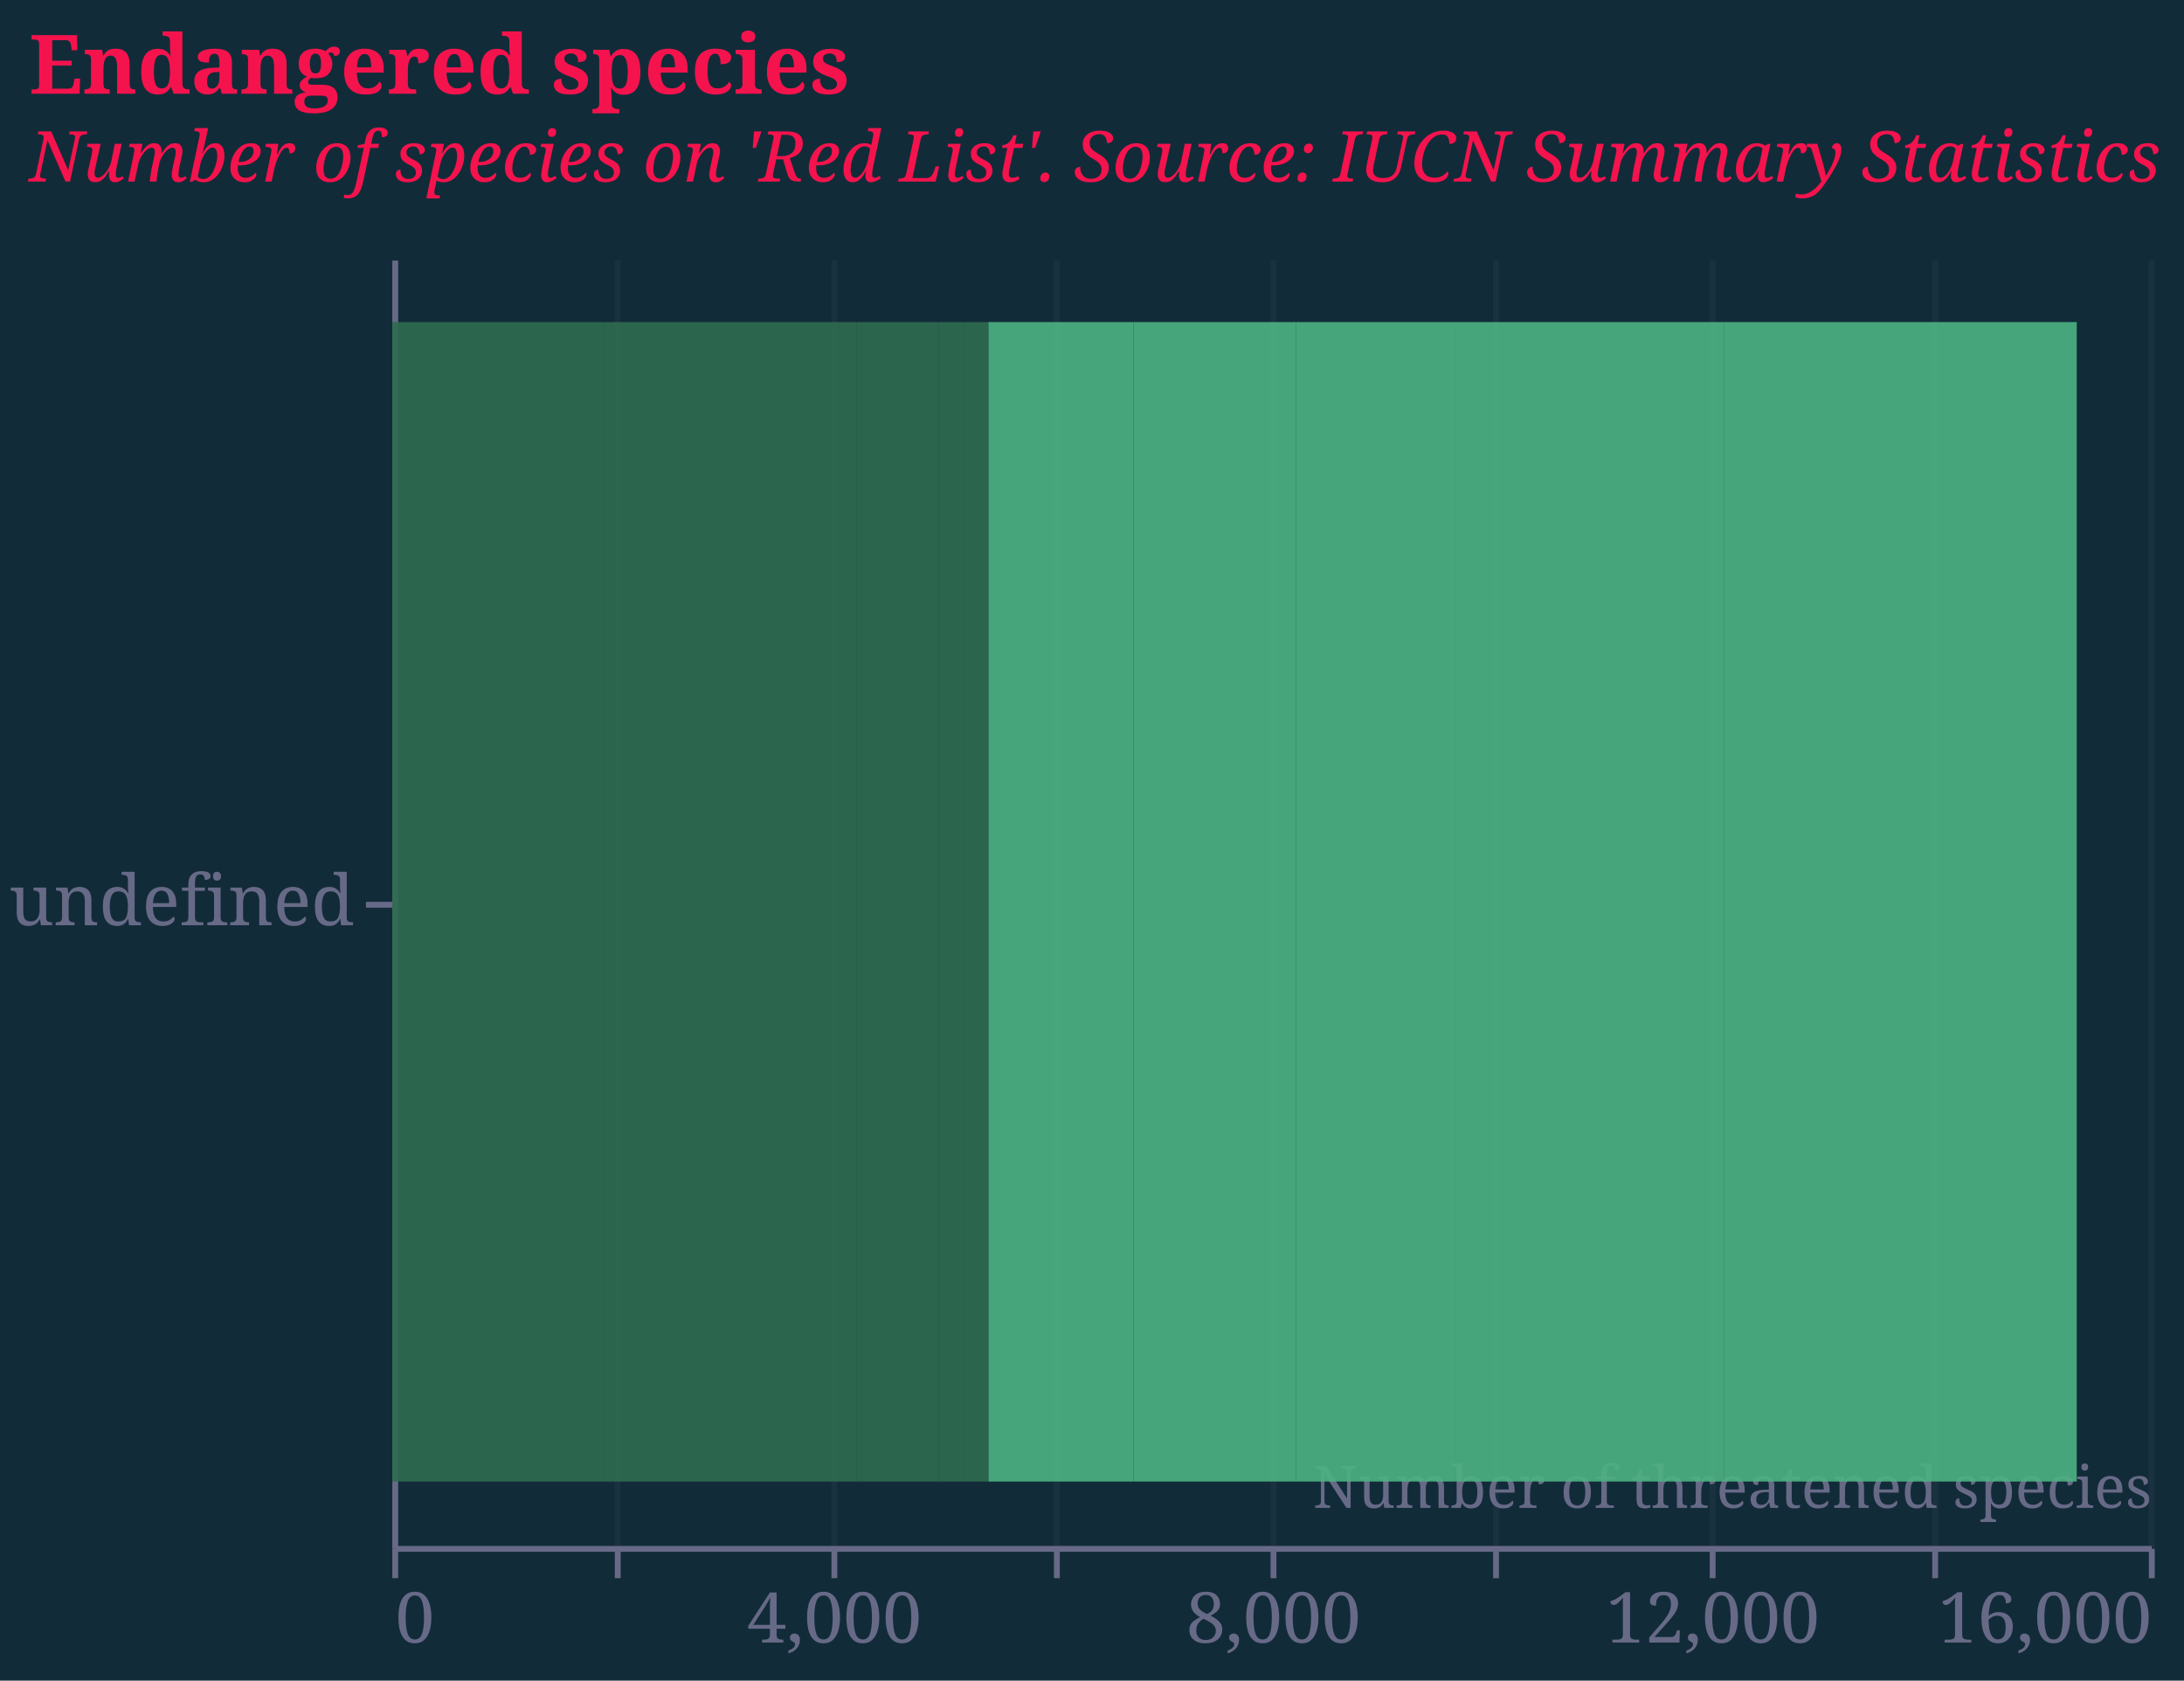
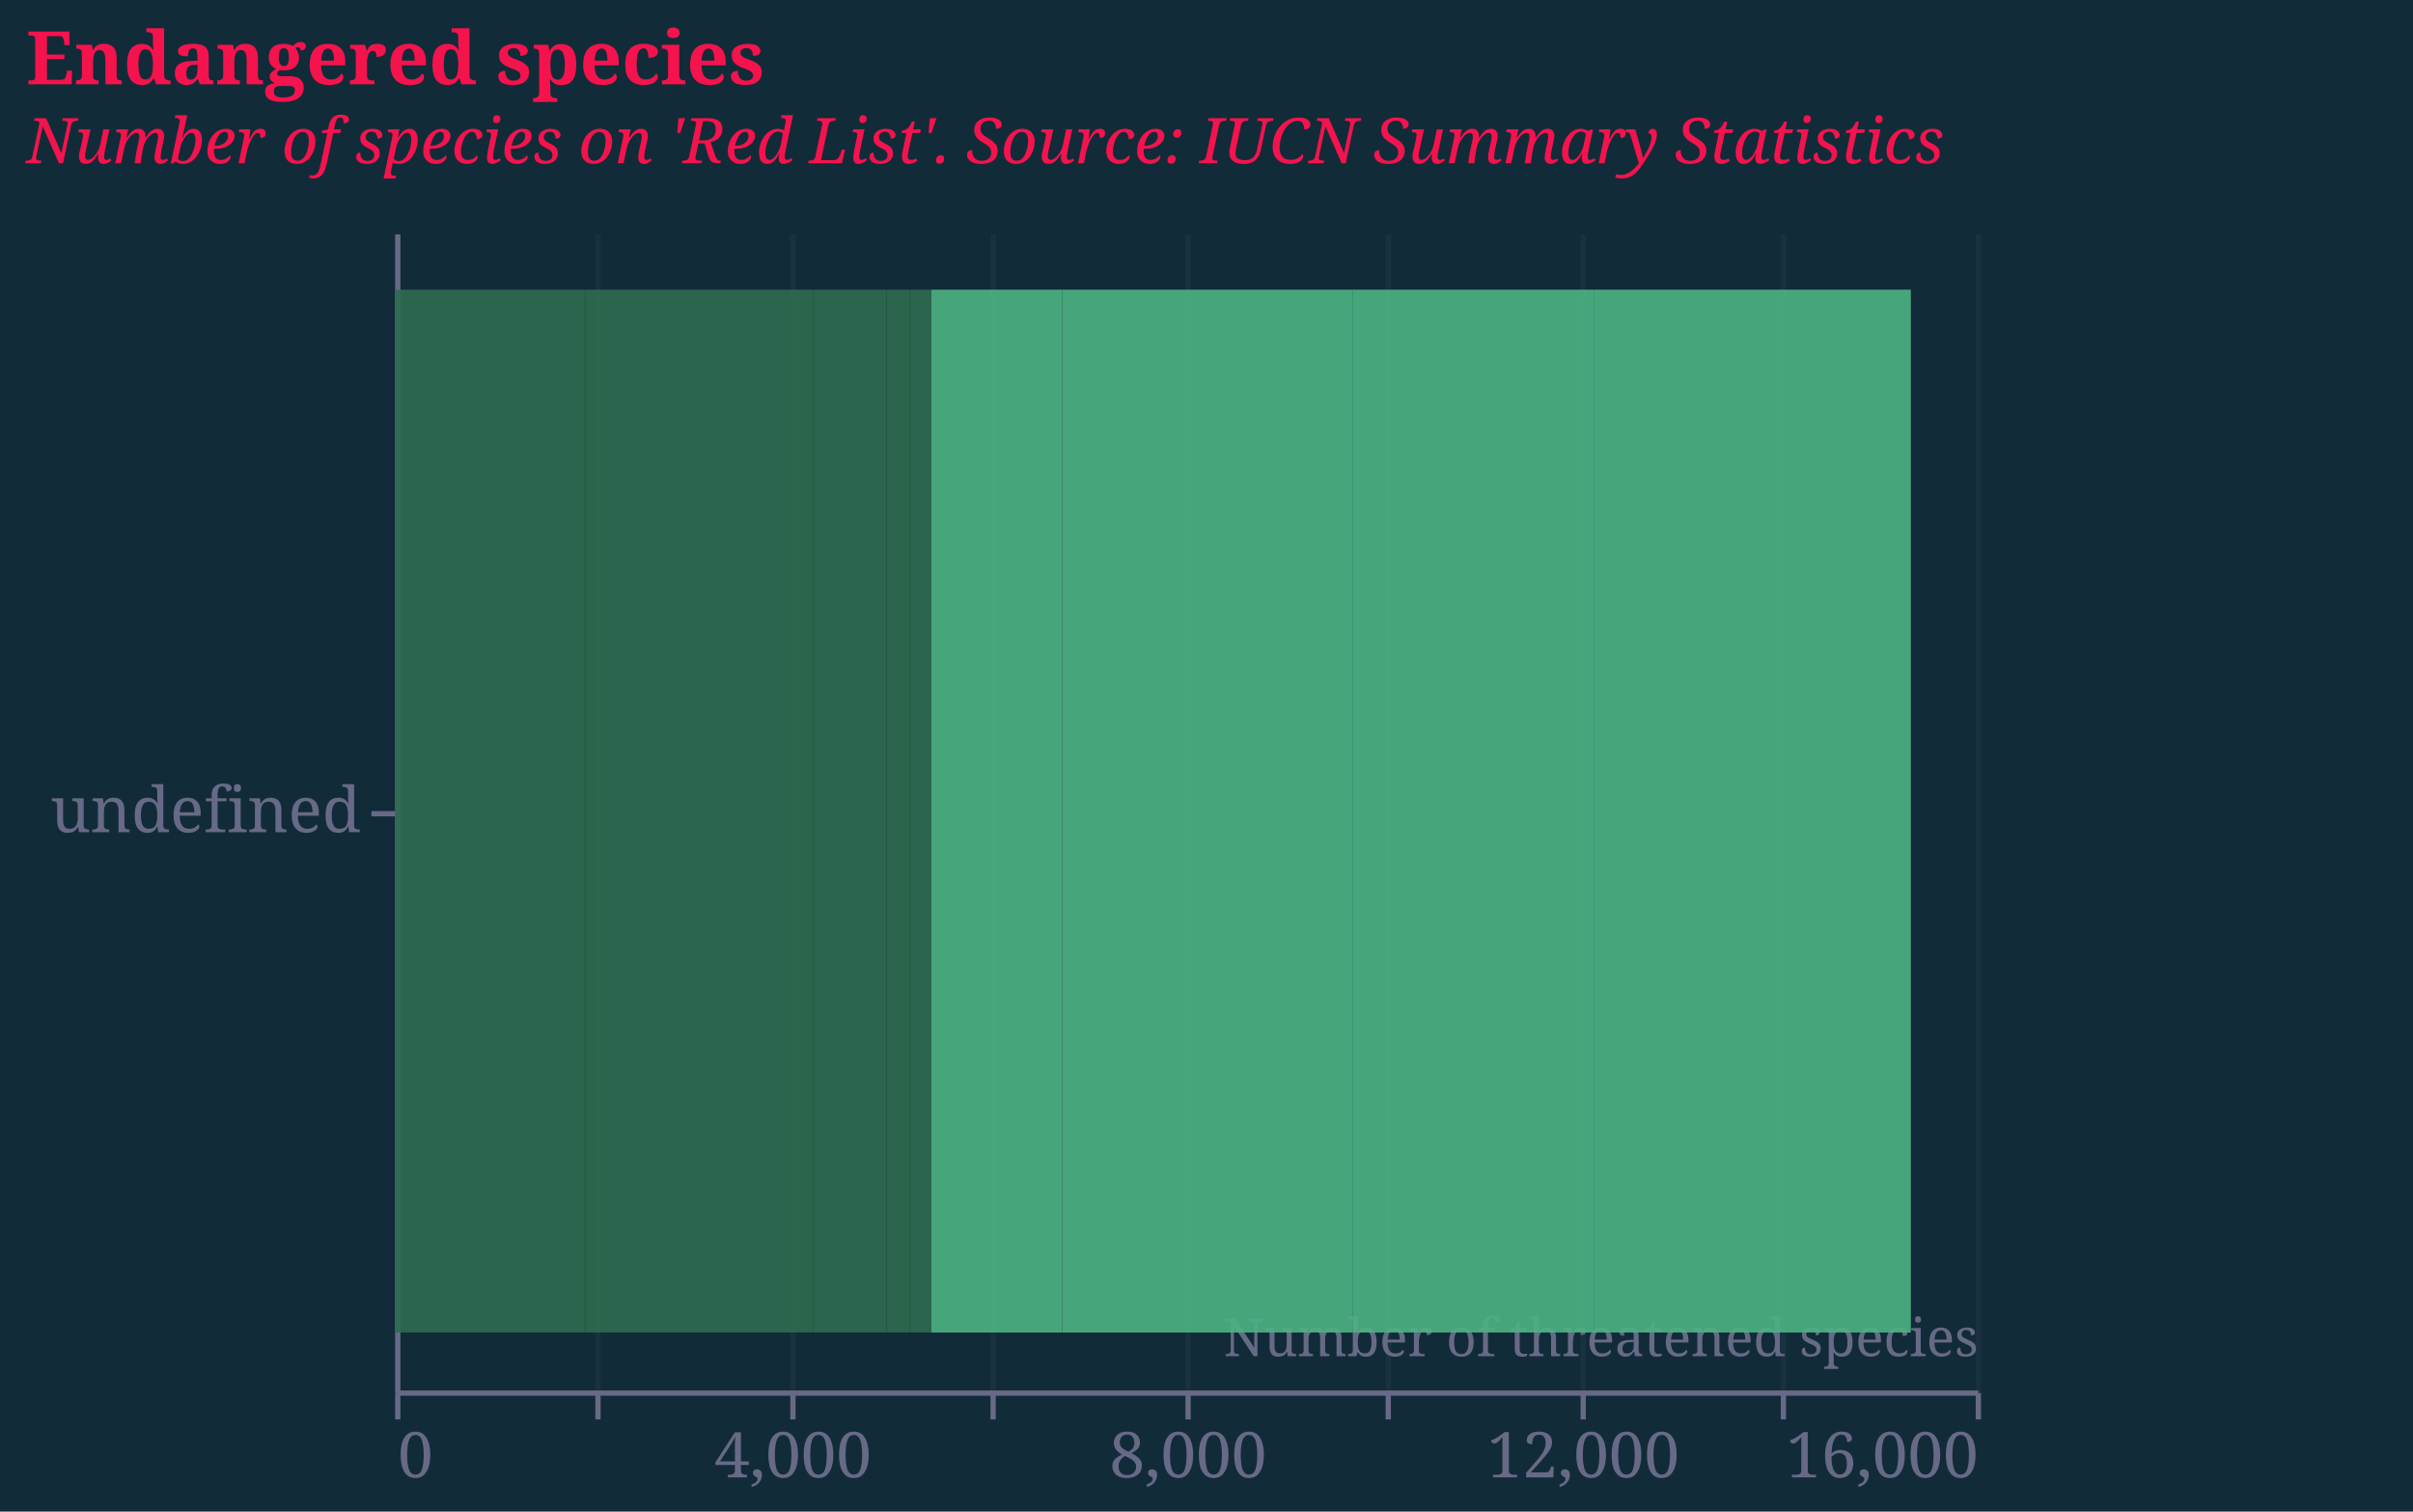
- <svg xmlns="http://www.w3.org/2000/svg" version="1.1" class="marks" width="373" height="287" viewBox="0 0 373 287">
-   <rect width="373" height="287" fill="#122B39" />
-   <g fill="none" stroke-miterlimit="10" transform="translate(67,44)">
+ <svg xmlns="http://www.w3.org/2000/svg" version="1.1" class="marks" width="458" height="287" viewBox="0 0 458 287">
+   <rect width="458" height="287" fill="#122B39" />
+   <g fill="none" stroke-miterlimit="10" transform="translate(75,44)">
    <g class="mark-group role-frame root" role="graphics-object" aria-roledescription="group mark container">
      <g transform="translate(0,0)">
        <path class="background" aria-hidden="true" d="M0,0h300v220h-300Z" />
        <g>
          <g class="mark-group role-axis" aria-hidden="true">
            <g transform="translate(0.5,220.5)">
              <path class="background" aria-hidden="true" d="M0,0h0v0h0Z" pointer-events="none" />
              <g>
                <g class="mark-rule role-axis-grid" pointer-events="none">
                  <line transform="translate(0,0)" x2="0" y2="-220" stroke="#676A86" stroke-opacity="0.1" stroke-width="1" opacity="1" />
                  <line transform="translate(38,0)" x2="0" y2="-220" stroke="#676A86" stroke-opacity="0.1" stroke-width="1" opacity="1" />
                  <line transform="translate(75,0)" x2="0" y2="-220" stroke="#676A86" stroke-opacity="0.1" stroke-width="1" opacity="1" />
                  <line transform="translate(113,0)" x2="0" y2="-220" stroke="#676A86" stroke-opacity="0.1" stroke-width="1" opacity="1" />
                  <line transform="translate(150,0)" x2="0" y2="-220" stroke="#676A86" stroke-opacity="0.1" stroke-width="1" opacity="1" />
                  <line transform="translate(188,0)" x2="0" y2="-220" stroke="#676A86" stroke-opacity="0.1" stroke-width="1" opacity="1" />
                  <line transform="translate(225,0)" x2="0" y2="-220" stroke="#676A86" stroke-opacity="0.1" stroke-width="1" opacity="1" />
                  <line transform="translate(263,0)" x2="0" y2="-220" stroke="#676A86" stroke-opacity="0.1" stroke-width="1" opacity="1" />
                  <line transform="translate(300,0)" x2="0" y2="-220" stroke="#676A86" stroke-opacity="0.1" stroke-width="1" opacity="1" />
                </g>
              </g>
              <path class="foreground" aria-hidden="true" d="" pointer-events="none" display="none" />
            </g>
          </g>
          <g class="mark-group role-axis" role="graphics-symbol" aria-roledescription="axis" aria-label="X-axis titled 'Number of threatened species' for a linear scale with values from 0 to 16,000">
            <g transform="translate(0.5,220.5)">
              <path class="background" aria-hidden="true" d="M0,0h0v0h0Z" pointer-events="none" />
              <g>
                <g class="mark-rule role-axis-tick" pointer-events="none">
                  <line transform="translate(0,0)" x2="0" y2="5" stroke="#676A86" stroke-width="1" opacity="1" />
                  <line transform="translate(38,0)" x2="0" y2="5" stroke="#676A86" stroke-width="1" opacity="1" />
                  <line transform="translate(75,0)" x2="0" y2="5" stroke="#676A86" stroke-width="1" opacity="1" />
                  <line transform="translate(113,0)" x2="0" y2="5" stroke="#676A86" stroke-width="1" opacity="1" />
                  <line transform="translate(150,0)" x2="0" y2="5" stroke="#676A86" stroke-width="1" opacity="1" />
                  <line transform="translate(188,0)" x2="0" y2="5" stroke="#676A86" stroke-width="1" opacity="1" />
                  <line transform="translate(225,0)" x2="0" y2="5" stroke="#676A86" stroke-width="1" opacity="1" />
                  <line transform="translate(263,0)" x2="0" y2="5" stroke="#676A86" stroke-width="1" opacity="1" />
                  <line transform="translate(300,0)" x2="0" y2="5" stroke="#676A86" stroke-width="1" opacity="1" />
                </g>
                <g class="mark-text role-axis-label" pointer-events="none">
                  <text text-anchor="start" transform="translate(0,16)" font-family="Georgia" font-size="12px" fill="#676A86" opacity="1">0</text>
                  <text text-anchor="middle" transform="translate(37.5,16)" font-family="Georgia" font-size="12px" fill="#676A86" opacity="0">2,000</text>
                  <text text-anchor="middle" transform="translate(75,16)" font-family="Georgia" font-size="12px" fill="#676A86" opacity="1">4,000</text>
                  <text text-anchor="middle" transform="translate(112.5,16)" font-family="Georgia" font-size="12px" fill="#676A86" opacity="0">6,000</text>
                  <text text-anchor="middle" transform="translate(150,16)" font-family="Georgia" font-size="12px" fill="#676A86" opacity="1">8,000</text>
                  <text text-anchor="middle" transform="translate(187.5,16)" font-family="Georgia" font-size="12px" fill="#676A86" opacity="0">10,000</text>
                  <text text-anchor="middle" transform="translate(225,16)" font-family="Georgia" font-size="12px" fill="#676A86" opacity="1">12,000</text>
                  <text text-anchor="middle" transform="translate(262.5,16)" font-family="Georgia" font-size="12px" fill="#676A86" opacity="0">14,000</text>
                  <text text-anchor="end" transform="translate(300,16)" font-family="Georgia" font-size="12px" fill="#676A86" opacity="1">16,000</text>
                </g>
                <g class="mark-rule role-axis-domain" pointer-events="none">
                  <line transform="translate(0,0)" x2="300" y2="0" stroke="#676A86" stroke-width="1" opacity="1" />
                </g>
                <g class="mark-text role-axis-title" pointer-events="none">
                  <text text-anchor="end" transform="translate(300,-7)" font-family="Georgia" font-size="10px" font-weight="normal" fill="#676A86" opacity="1">Number of threatened species</text>
                </g>
              </g>
              <path class="foreground" aria-hidden="true" d="" pointer-events="none" display="none" />
            </g>
          </g>
          <g class="mark-group role-axis" role="graphics-symbol" aria-roledescription="axis" aria-label="Y-axis for a discrete scale with 1 value: undefined">
            <g transform="translate(0.5,0.5)">
              <path class="background" aria-hidden="true" d="M0,0h0v0h0Z" pointer-events="none" />
              <g>
                <g class="mark-rule role-axis-tick" pointer-events="none">
                  <line transform="translate(0,110)" x2="-5" y2="0" stroke="#676A86" stroke-width="1" opacity="1" />
                </g>
                <g class="mark-text role-axis-label" pointer-events="none">
                  <text text-anchor="end" transform="translate(-7,113.5)" font-family="Georgia" font-size="12px" fill="#676A86" opacity="1">undefined</text>
                </g>
                <g class="mark-rule role-axis-domain" pointer-events="none">
                  <line transform="translate(0,0)" x2="0" y2="220" stroke="#676A86" stroke-width="1" opacity="1" />
                </g>
              </g>
              <path class="foreground" aria-hidden="true" d="" pointer-events="none" display="none" />
            </g>
          </g>
          <g class="mark-rect role-mark layer_0_marks" role="graphics-object" aria-roledescription="rect mark container">
            <path aria-label="Category: Vertebrate; Type: undefined; Number of threatened species: 1323" role="graphics-symbol" aria-roledescription="bar" d="M101.794,11h24.806v198h-24.806Z" fill="#4db383" opacity="0.9" />
            <path aria-label="Category: Vertebrate; Type: undefined; Number of threatened species: 1481" role="graphics-symbol" aria-roledescription="bar" d="M126.6,11h27.769v198h-27.769Z" fill="#4db383" opacity="0.9" />
            <path aria-label="Category: Vertebrate; Type: undefined; Number of threatened species: 1458" role="graphics-symbol" aria-roledescription="bar" d="M154.369,11h27.338v198h-27.338Z" fill="#4db383" opacity="0.9" />
            <path aria-label="Category: Vertebrate; Type: undefined; Number of threatened species: 2442" role="graphics-symbol" aria-roledescription="bar" d="M181.706,11h45.787v198h-45.787Z" fill="#4db383" opacity="0.9" />
            <path aria-label="Category: Vertebrate; Type: undefined; Number of threatened species: 3210" role="graphics-symbol" aria-roledescription="bar" d="M227.494,11h60.188v198h-60.188Z" fill="#4db383" opacity="0.9" />
            <path aria-label="Category: Invertebrate; Type: undefined; Number of threatened species: 1926" role="graphics-symbol" aria-roledescription="bar" d="M0,11h36.112v198h-36.112Z" fill="#2e6b4f" opacity="0.9" />
            <path aria-label="Category: Invertebrate; Type: undefined; Number of threatened species: 2305" role="graphics-symbol" aria-roledescription="bar" d="M36.112,11h43.219v198h-43.219Z" fill="#2e6b4f" opacity="0.9" />
            <path aria-label="Category: Invertebrate; Type: undefined; Number of threatened species: 743" role="graphics-symbol" aria-roledescription="bar" d="M79.331,11h13.931v198h-13.931Z" fill="#2e6b4f" opacity="0.9" />
            <path aria-label="Category: Invertebrate; Type: undefined; Number of threatened species: 237" role="graphics-symbol" aria-roledescription="bar" d="M93.263,11h4.444v198h-4.444Z" fill="#2e6b4f" opacity="0.9" />
            <path aria-label="Category: Invertebrate; Type: undefined; Number of threatened species: 218" role="graphics-symbol" aria-roledescription="bar" d="M97.706,11h4.087v198h-4.087Z" fill="#2e6b4f" opacity="0.9" />
          </g>
          <g class="mark-text role-mark layer_1_marks" role="graphics-object" aria-roledescription="text mark container" />
          <g class="mark-group role-title">
-             <g transform="translate(-62,-32)">
+             <g transform="translate(-70,-32)">
              <path class="background" aria-hidden="true" d="M0,0h0v0h0Z" pointer-events="none" />
              <g>
                <g class="mark-text role-title-text" role="graphics-symbol" aria-roledescription="title" aria-label="Title text 'Endangered species'" pointer-events="none">
                  <text text-anchor="start" transform="translate(0,4)" font-family="Georgia" font-size="14px" font-weight="bold" fill="#F4134D" opacity="1">Endangered species</text>
                </g>
                <g class="mark-text role-title-subtitle" role="graphics-symbol" aria-roledescription="subtitle" aria-label="Subtitle text 'Number of species on 'Red List'. Source: IUCN Summary Statistics'" pointer-events="none">
                  <text text-anchor="start" transform="translate(0,19)" font-family="Georgia" font-size="12px" font-style="italic" fill="#F4134D" opacity="1">Number of species on 'Red List'. Source: IUCN Summary Statistics</text>
                </g>
              </g>
              <path class="foreground" aria-hidden="true" d="" pointer-events="none" display="none" />
            </g>
          </g>
        </g>
        <path class="foreground" aria-hidden="true" d="" display="none" />
      </g>
    </g>
  </g>
</svg>
